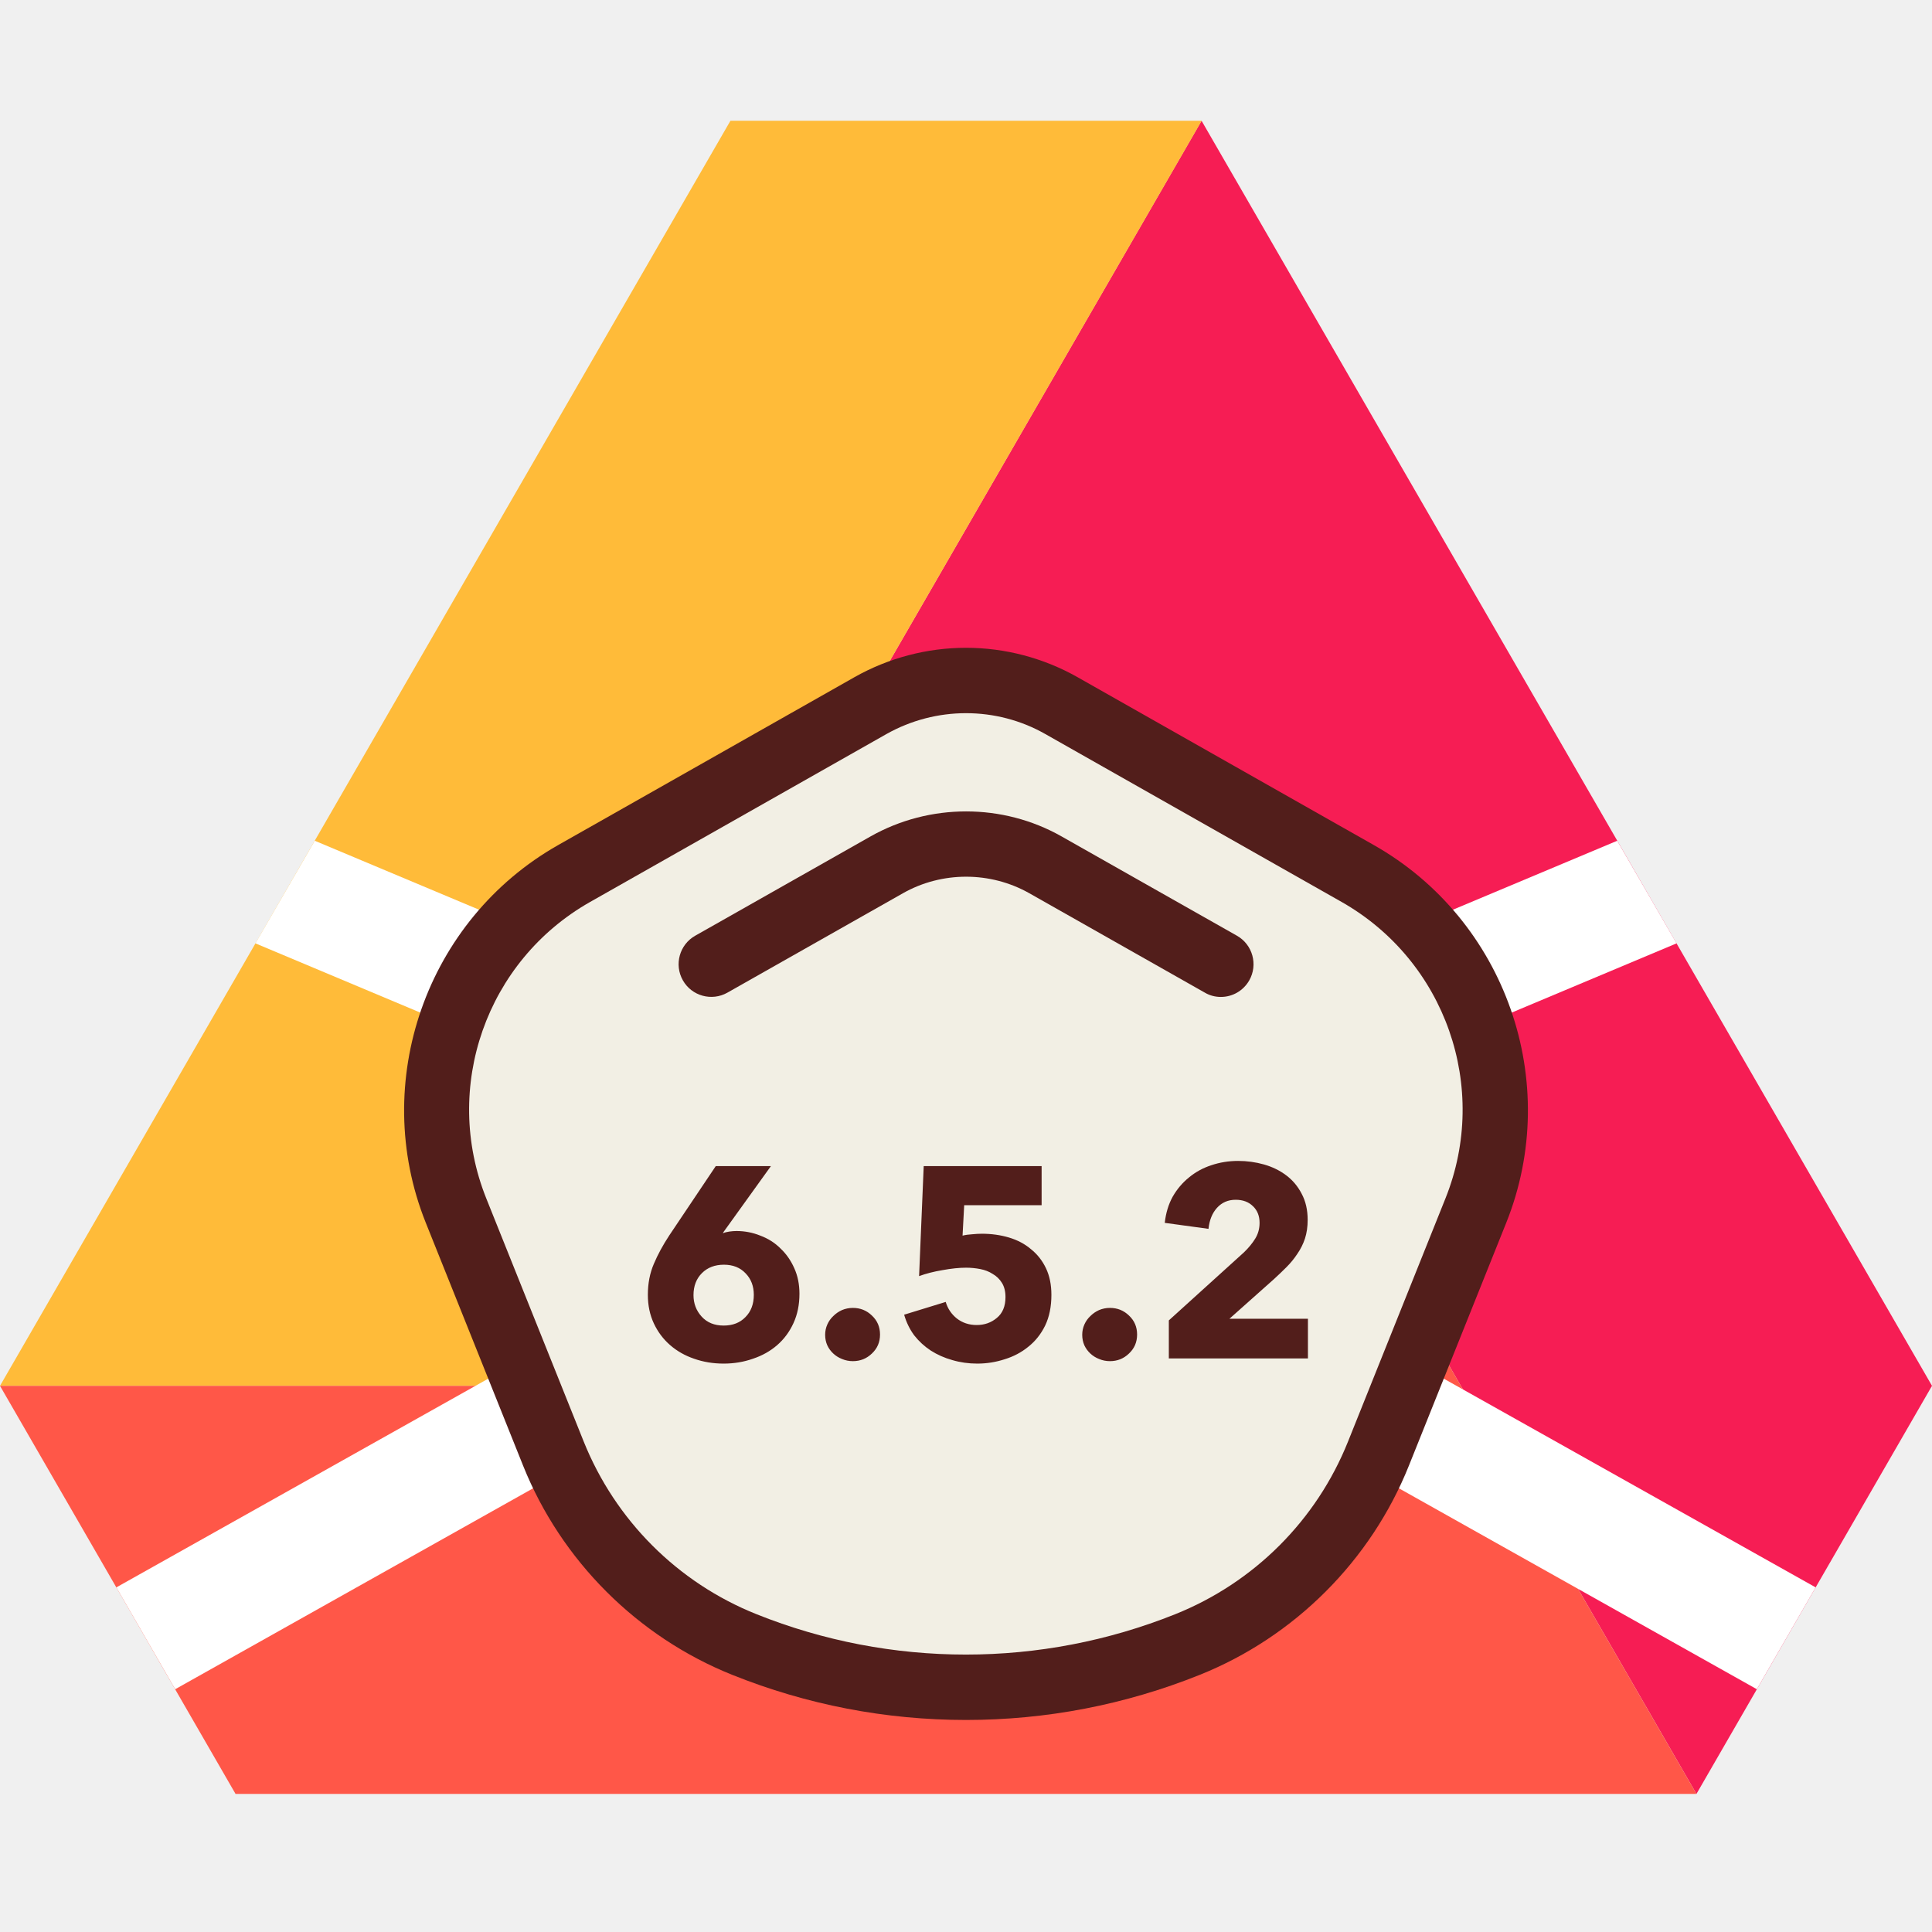
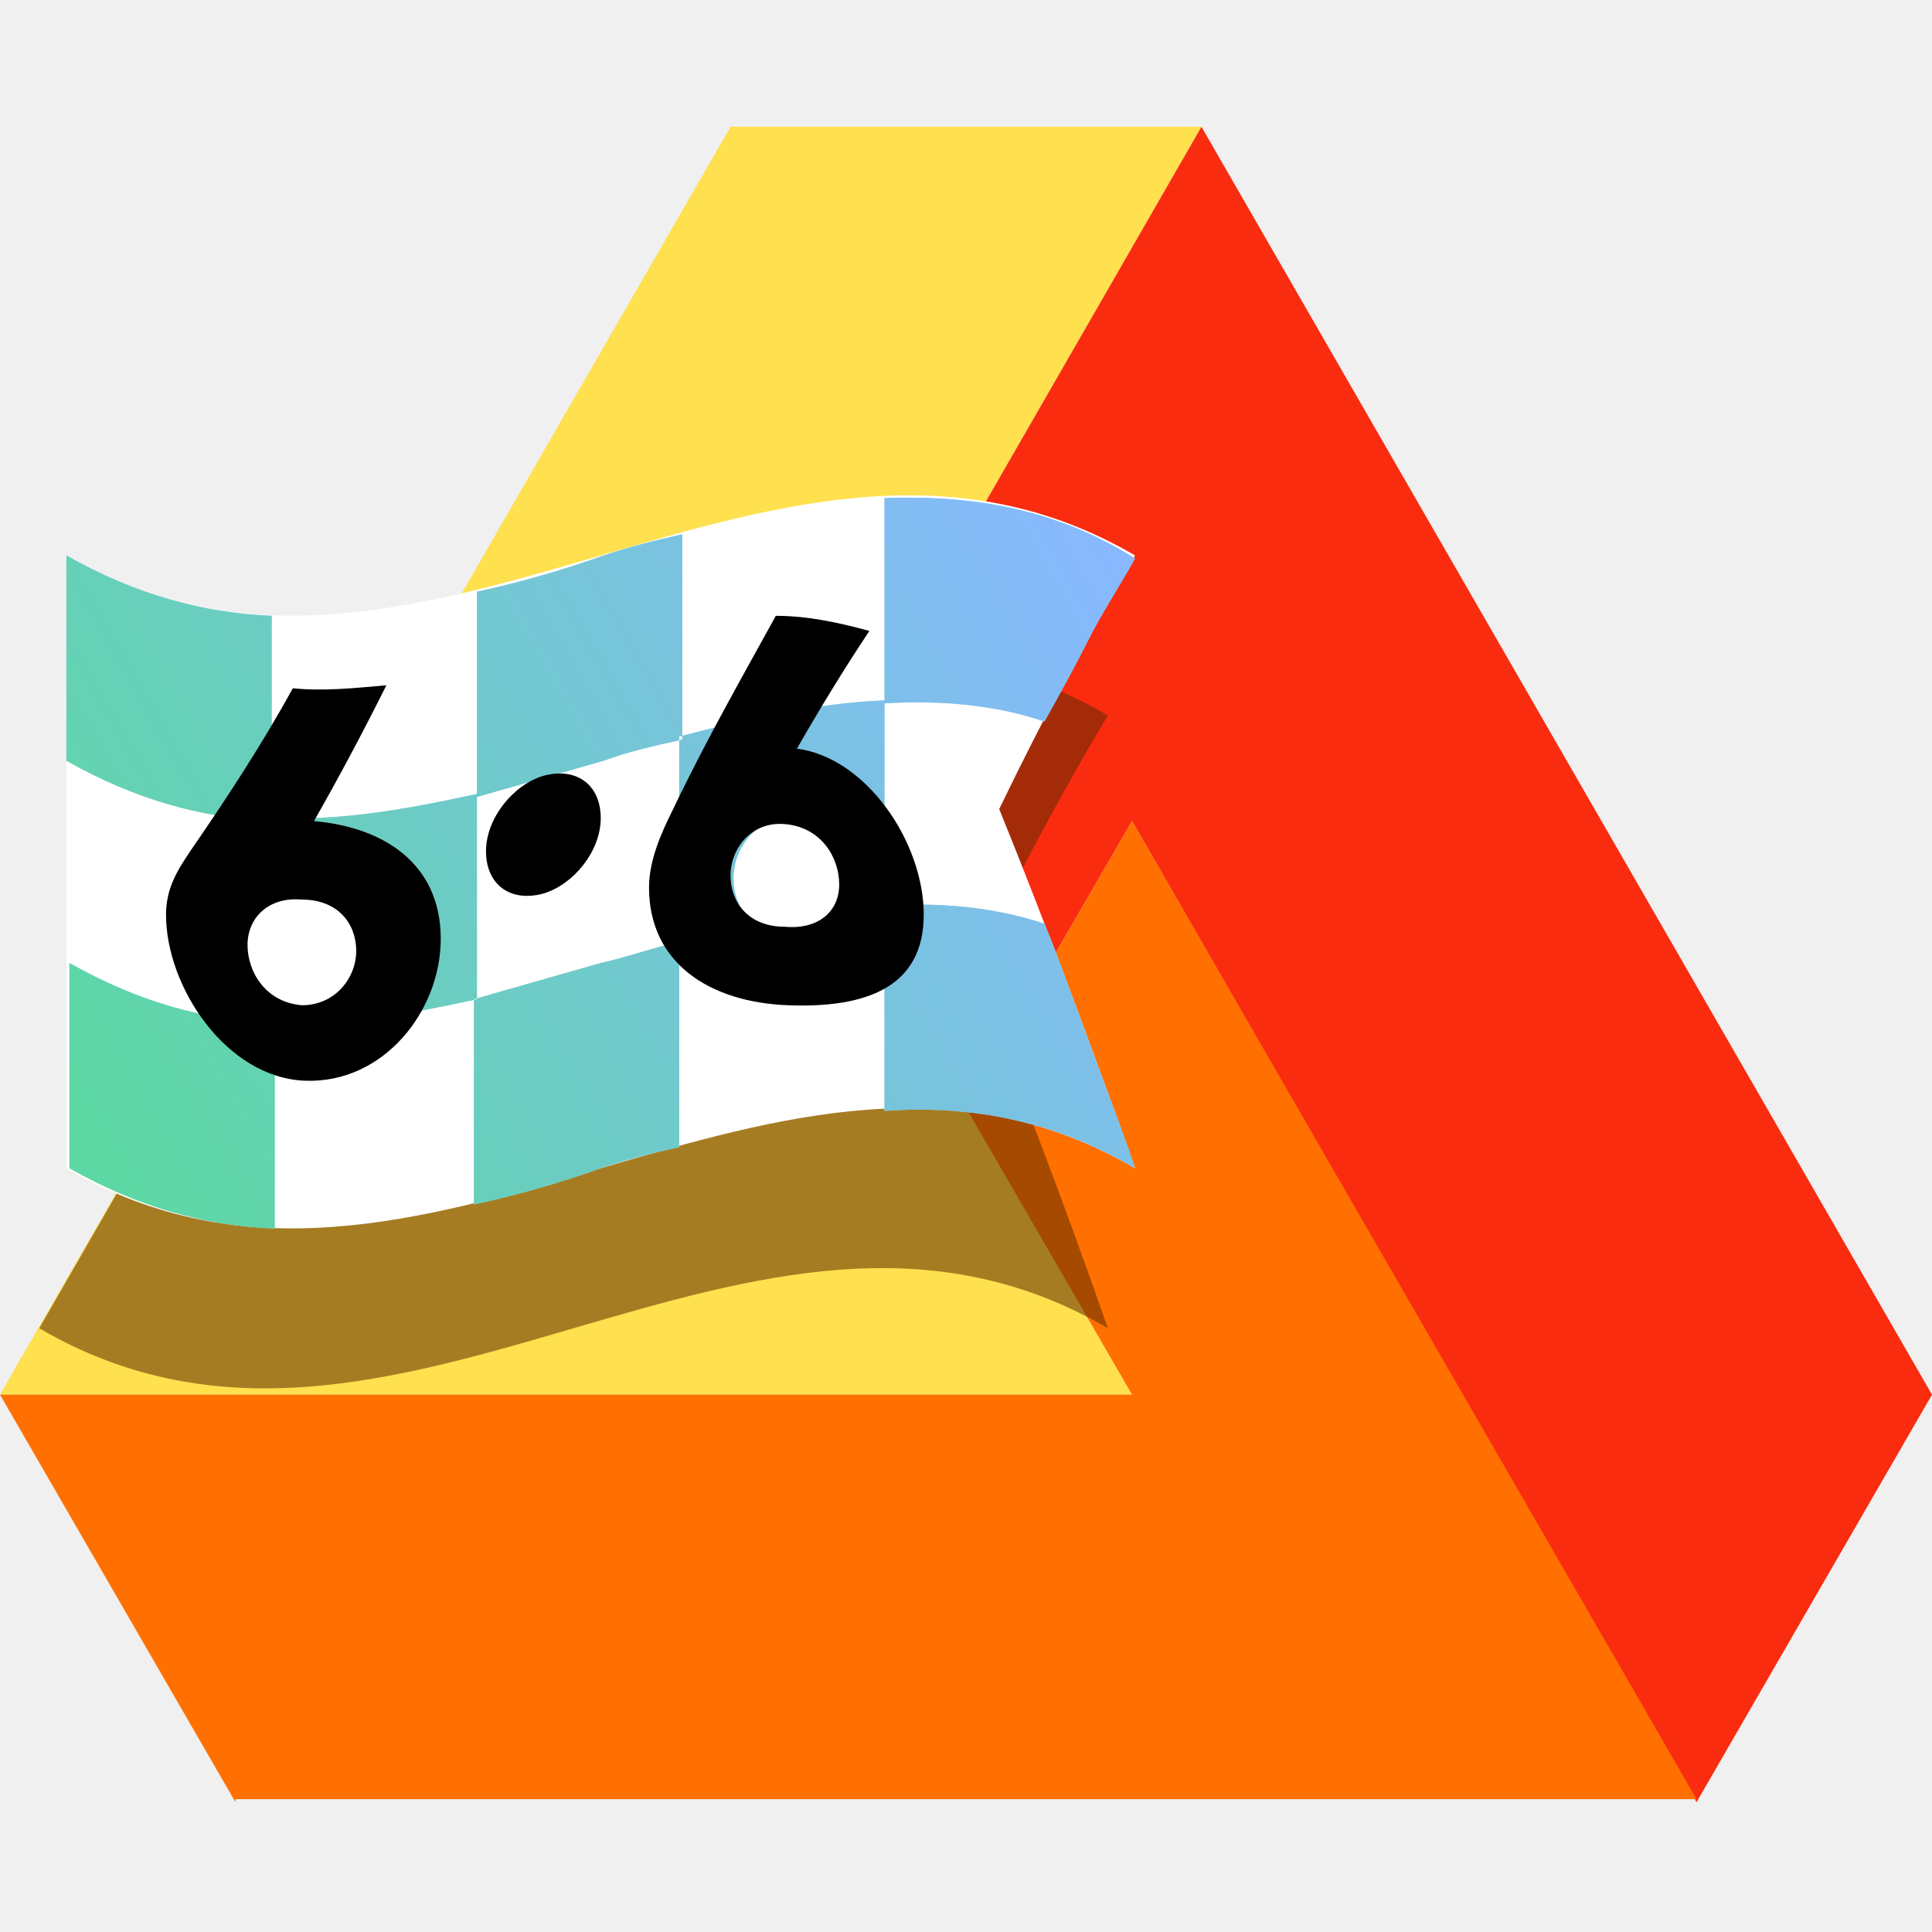
- <svg xmlns="http://www.w3.org/2000/svg" width="64" height="64" viewBox="0 0 64 64" fill="none">
-   <g clip-path="url(#clip0)">
-     <path d="M64 45.907L56.197 59.426L37.465 26.98L32 36.446H21.075L39.803 4L64 45.907Z" fill="#F61D54" />
-     <path d="M24.197 4H39.807L21.075 36.446H32L37.465 45.907H0L24.197 4Z" fill="#FFBB39" />
-     <path d="M7.803 59.426L0 45.908H37.465L32 36.446L37.465 26.98L56.197 59.426H7.803Z" fill="#FF5748" />
-     <path d="M8.461 31.25L27.57 39.274L3.854 52.584L5.803 55.958L32 41.252L58.198 55.958L60.146 52.584L36.43 39.274L55.539 31.25L53.573 27.851L32 36.905L10.427 27.851L8.461 31.25Z" fill="white" />
-     <path d="M32 55.893C29.476 55.893 27.003 55.417 24.66 54.477C21.789 53.325 19.486 51.022 18.334 48.151L15.108 40.101C13.441 35.944 15.125 31.142 19.022 28.933L28.835 23.373C29.796 22.828 30.891 22.538 32 22.538C33.108 22.538 34.2 22.828 35.165 23.373L44.977 28.933C48.875 31.142 50.559 35.944 48.892 40.101L45.666 48.146C44.514 51.017 42.211 53.321 39.34 54.473C36.997 55.417 34.525 55.893 32 55.893Z" fill="#F2EFE4" />
-     <path d="M32 23.625C32.91 23.625 33.815 23.854 34.629 24.317L44.441 29.877C47.883 31.83 49.355 36.026 47.883 39.698L44.657 47.748C43.614 50.359 41.544 52.425 38.933 53.472C36.707 54.364 34.351 54.81 31.996 54.81C29.64 54.81 27.285 54.364 25.059 53.472C22.448 52.429 20.382 50.359 19.334 47.748L16.108 39.698C14.636 36.022 16.108 31.826 19.551 29.877L29.363 24.317C30.186 23.854 31.095 23.625 32 23.625ZM32 21.459C30.705 21.459 29.428 21.797 28.302 22.434L18.49 27.994C14.125 30.466 12.237 35.844 14.104 40.504L17.329 48.553C18.59 51.697 21.114 54.222 24.258 55.482C26.73 56.473 29.337 56.976 32 56.976C34.663 56.976 37.27 56.473 39.742 55.482C42.886 54.222 45.411 51.697 46.671 48.553L49.897 40.504C51.763 35.844 49.879 30.466 45.51 27.994L35.698 22.434C34.572 21.797 33.295 21.459 32 21.459Z" fill="#521E1B" />
-     <path d="M26.483 42.858C26.483 43.218 26.417 43.542 26.285 43.83C26.153 44.118 25.973 44.361 25.745 44.559C25.517 44.757 25.25 44.907 24.944 45.009C24.638 45.117 24.314 45.171 23.972 45.171C23.624 45.171 23.297 45.117 22.991 45.009C22.691 44.907 22.427 44.757 22.199 44.559C21.971 44.361 21.791 44.121 21.659 43.839C21.527 43.557 21.461 43.242 21.461 42.894C21.461 42.516 21.527 42.174 21.659 41.868C21.791 41.556 21.962 41.241 22.172 40.923L23.711 38.628H25.538L23.972 40.806L23.945 40.851C24.005 40.827 24.077 40.809 24.161 40.797C24.245 40.785 24.323 40.779 24.395 40.779C24.671 40.779 24.935 40.83 25.187 40.932C25.445 41.028 25.667 41.169 25.853 41.355C26.045 41.535 26.198 41.754 26.312 42.012C26.426 42.264 26.483 42.546 26.483 42.858ZM24.971 42.894C24.971 42.606 24.881 42.369 24.701 42.183C24.521 41.991 24.281 41.895 23.981 41.895C23.681 41.895 23.438 41.988 23.252 42.174C23.066 42.36 22.973 42.603 22.973 42.903C22.973 43.179 23.063 43.416 23.243 43.614C23.423 43.812 23.666 43.911 23.972 43.911C24.272 43.911 24.512 43.818 24.692 43.632C24.878 43.446 24.971 43.2 24.971 42.894ZM29.152 44.208C29.152 44.46 29.062 44.67 28.882 44.838C28.708 45.006 28.498 45.09 28.252 45.09C28.126 45.09 28.006 45.066 27.892 45.018C27.784 44.976 27.688 44.916 27.604 44.838C27.52 44.76 27.454 44.67 27.406 44.568C27.358 44.46 27.334 44.343 27.334 44.217C27.334 44.097 27.358 43.983 27.406 43.875C27.454 43.767 27.52 43.674 27.604 43.596C27.688 43.512 27.784 43.446 27.892 43.398C28.006 43.35 28.126 43.326 28.252 43.326C28.498 43.326 28.708 43.41 28.882 43.578C29.062 43.746 29.152 43.956 29.152 44.208ZM34.829 42.894C34.829 43.284 34.76 43.623 34.622 43.911C34.484 44.193 34.298 44.427 34.064 44.613C33.836 44.799 33.575 44.937 33.281 45.027C32.987 45.123 32.684 45.171 32.372 45.171C32.084 45.171 31.808 45.132 31.544 45.054C31.286 44.982 31.049 44.877 30.833 44.739C30.623 44.601 30.44 44.433 30.284 44.235C30.134 44.031 30.023 43.803 29.951 43.551L31.328 43.128C31.394 43.35 31.517 43.533 31.697 43.677C31.883 43.821 32.102 43.893 32.354 43.893C32.612 43.893 32.834 43.815 33.02 43.659C33.212 43.503 33.308 43.272 33.308 42.966C33.308 42.78 33.269 42.624 33.191 42.498C33.113 42.372 33.011 42.273 32.885 42.201C32.765 42.123 32.627 42.069 32.471 42.039C32.315 42.009 32.159 41.994 32.003 41.994C31.775 41.994 31.514 42.021 31.22 42.075C30.932 42.123 30.674 42.189 30.446 42.273L30.599 38.628H34.505V39.924H31.94L31.886 40.932C31.982 40.908 32.087 40.893 32.201 40.887C32.321 40.875 32.429 40.869 32.525 40.869C32.843 40.869 33.143 40.911 33.425 40.995C33.707 41.079 33.95 41.208 34.154 41.382C34.364 41.55 34.529 41.76 34.649 42.012C34.769 42.264 34.829 42.558 34.829 42.894ZM37.668 44.208C37.668 44.46 37.578 44.67 37.398 44.838C37.224 45.006 37.014 45.09 36.768 45.09C36.642 45.09 36.522 45.066 36.408 45.018C36.3 44.976 36.204 44.916 36.12 44.838C36.036 44.76 35.97 44.67 35.922 44.568C35.874 44.46 35.85 44.343 35.85 44.217C35.85 44.097 35.874 43.983 35.922 43.875C35.97 43.767 36.036 43.674 36.12 43.596C36.204 43.512 36.3 43.446 36.408 43.398C36.522 43.35 36.642 43.326 36.768 43.326C37.014 43.326 37.224 43.41 37.398 43.578C37.578 43.746 37.668 43.956 37.668 44.208ZM38.719 45V43.74L41.203 41.49C41.359 41.34 41.485 41.187 41.581 41.031C41.677 40.875 41.725 40.701 41.725 40.509C41.725 40.281 41.653 40.098 41.509 39.96C41.365 39.816 41.173 39.744 40.933 39.744C40.681 39.744 40.474 39.834 40.312 40.014C40.156 40.188 40.063 40.419 40.033 40.707L38.584 40.509C38.62 40.185 38.707 39.897 38.845 39.645C38.989 39.393 39.169 39.18 39.385 39.006C39.601 38.826 39.847 38.691 40.123 38.601C40.405 38.505 40.702 38.457 41.014 38.457C41.308 38.457 41.593 38.496 41.869 38.574C42.145 38.652 42.391 38.772 42.607 38.934C42.823 39.096 42.994 39.3 43.12 39.546C43.252 39.792 43.318 40.08 43.318 40.41C43.318 40.638 43.288 40.845 43.228 41.031C43.168 41.211 43.084 41.379 42.976 41.535C42.874 41.691 42.754 41.838 42.616 41.976C42.484 42.108 42.346 42.24 42.202 42.372L40.726 43.686H43.327V45H38.719Z" fill="#521E1B" />
-     <path d="M40.444 33.025C40.262 33.025 40.08 32.982 39.911 32.882L34.1 29.591C32.806 28.859 31.199 28.859 29.909 29.591L24.098 32.882C23.578 33.177 22.915 32.995 22.621 32.475C22.326 31.955 22.508 31.293 23.028 30.998L28.839 27.707C30.792 26.603 33.217 26.603 35.165 27.707L40.977 30.998C41.496 31.293 41.678 31.955 41.384 32.475C41.184 32.826 40.821 33.025 40.444 33.025Z" fill="#521E1B" />
-   </g>
-   <defs>
-     <clipPath id="clip0">
-       <rect width="64" height="64" fill="white" />
-     </clipPath>
-   </defs>
+ <svg xmlns="http://www.w3.org/2000/svg" version="1.1" id="Layer_1" x="0px" y="0px" viewBox="0 0 64 64" style="enable-background:new 0 0 64 64;" xml:space="preserve">
+   <style type="text/css">
+ 	.st0{fill:#FFE04E;}
+ 	.st1{fill:#FA2C0F;}
+ 	.st2{fill:#FF7000;}
+ 	.st3{opacity:0.55;fill-rule:evenodd;clip-rule:evenodd;fill:#5C2900;enable-background:new    ;}
+ 	.st4{fill:#FFFFFF;}
+ 	.st5{fill-rule:evenodd;clip-rule:evenodd;fill:#ABD6DF;}
+ 	.st6{fill-rule:evenodd;clip-rule:evenodd;fill:url(#SVGID_1_);}
+ </style>
+   <path class="st0" d="M24.2,4.2h15.6L21.1,36.7H32l5.5,9.5H0L24.2,4.2z" />
+   <path class="st1" d="M64,46.2l-7.8,13.5L37.5,27.2L32,36.7H21.1L39.8,4.2L64,46.2z" />
+   <path class="st2" d="M7.8,59.7L0,46.2h37.5L32,36.7l5.5-9.5l18.7,32.4H7.8z" />
+   <path class="st3" d="M1.3,44c11.8,6.9,23.6-6.9,35.4,0c-1.5-4.3-3-8.2-4.5-11.9c1.5-3.1,3-5.9,4.5-8.4c-8.2-4.8-16.4,0.4-24.7,1.7  L1.3,44z" />
+   <path class="st4" d="M37.6,38.7c-11.8-6.9-23.6,6.9-35.4,0c0-6.8,0-13.5,0-20.3c11.8,6.9,23.6-6.9,35.4,0c-1.5,2.5-3,5.3-4.5,8.4  C34.6,30.5,36.1,34.5,37.6,38.7z" />
+   <path class="st5" d="M34.6,23.9c-1.8-0.6-3.6-0.7-5.3-0.6v-6.8c2.8-0.1,5.6,0.3,8.3,2c-0.5,0.9-1.1,1.8-1.6,2.8  C35.6,22.1,35.1,23,34.6,23.9z M20,25.2L20,25.2c-1.4,0.4-2.8,0.8-4.2,1.2v-6.8c1.4-0.3,2.8-0.7,4.2-1.2h0c0.9-0.3,1.7-0.5,2.6-0.7  v6.8C21.7,24.7,20.8,24.9,20,25.2z M9,27.2c-2.3-0.1-4.5-0.7-6.8-2v-6.8c2.3,1.3,4.5,1.9,6.8,2V27.2z M22.5,31.2  c2.3-0.6,4.5-1.1,6.8-1.2v-6.8c-2.3,0.1-4.5,0.6-6.8,1.2L22.5,31.2c-0.9,0.2-1.7,0.5-2.6,0.7c-1.4,0.4-2.8,0.8-4.2,1.2v6.8  c1.4-0.3,2.8-0.7,4.2-1.2l0,0l0,0c0.9-0.3,1.7-0.5,2.6-0.7V31.2z M9,33.9c2.3,0.1,4.5-0.3,6.8-0.8v-6.8c-2.3,0.5-4.5,0.9-6.8,0.8  V33.9z M2.3,38.7c2.3,1.3,4.5,1.9,6.8,2v-6.8c-2.3-0.1-4.5-0.7-6.8-2V38.7z M37.6,38.7c-0.5-1.5-1.1-3-1.6-4.4  c-0.5-1.3-0.9-2.5-1.4-3.7c-1.8-0.6-3.6-0.7-5.3-0.6v6.8C32.1,36.6,34.9,37.1,37.6,38.7z" />
+   <linearGradient id="SVGID_1_" gradientUnits="userSpaceOnUse" x1="37.242" y1="47.299" x2="3.751" y2="28.168" gradientTransform="matrix(1 0 0 -1 0 66)">
+     <stop offset="0" style="stop-color:#88B8FF" />
+     <stop offset="1" style="stop-color:#5DD7A4" />
+   </linearGradient>
+   <path class="st6" d="M34.6,23.9c-1.8-0.6-3.6-0.7-5.3-0.6v-6.8c2.8-0.1,5.6,0.3,8.3,2c-0.5,0.9-1.1,1.8-1.6,2.8  C35.6,22.1,35.1,23,34.6,23.9z M20,25.2L20,25.2c-1.4,0.4-2.8,0.8-4.2,1.2v-6.8c1.4-0.3,2.8-0.7,4.2-1.2h0c0.9-0.3,1.7-0.5,2.6-0.7  v6.8C21.7,24.7,20.8,24.9,20,25.2z M9,27.2c-2.3-0.1-4.5-0.7-6.8-2v-6.8c2.3,1.3,4.5,1.9,6.8,2V27.2z M22.5,31.2  c2.3-0.6,4.5-1.1,6.8-1.2v-6.8c-2.3,0.1-4.5,0.6-6.8,1.2L22.5,31.2c-0.9,0.2-1.7,0.5-2.6,0.7c-1.4,0.4-2.8,0.8-4.2,1.2v6.8  c1.4-0.3,2.8-0.7,4.2-1.2l0,0l0,0c0.9-0.3,1.7-0.5,2.6-0.7V31.2z M9,33.9c2.3,0.1,4.5-0.3,6.8-0.8v-6.8c-2.3,0.5-4.5,0.9-6.8,0.8  V33.9z M2.3,38.7c2.3,1.3,4.5,1.9,6.8,2v-6.8c-2.3-0.1-4.5-0.7-6.8-2V38.7z M37.6,38.7c-0.5-1.5-1.1-3-1.6-4.4  c-0.5-1.3-0.9-2.5-1.4-3.7c-1.8-0.6-3.6-0.7-5.3-0.6v6.8C32.1,36.6,34.9,37.1,37.6,38.7z" />
+   <circle class="st4" cx="9.9" cy="31.4" r="2.1" />
+   <circle class="st4" cx="26.4" cy="29.1" r="2.1" />
+   <path d="M16.1,28.2c0-1.1,0.9-2.2,1.9-2.5c1.1-0.3,1.9,0.3,1.9,1.4c0,1.1-0.9,2.2-1.9,2.5C16.9,29.9,16.1,29.3,16.1,28.2z" />
+   <path d="M21.5,29.4c0-0.9,0.4-1.8,0.8-2.6c1.1-2.3,2.3-4.4,3.4-6.4c1,0,2,0.2,3.1,0.5c-0.8,1.2-1.6,2.5-2.4,3.9  c2.3,0.3,4.2,3.1,4.2,5.5c0,2.4-1.9,3.1-4.5,3C23.5,33.2,21.5,31.9,21.5,29.4z M27.8,29.3c0-0.9-0.6-1.9-1.8-2  c-1.1-0.1-1.8,0.8-1.8,1.7c0,0.9,0.6,1.7,1.8,1.7C27.1,30.8,27.8,30.2,27.8,29.3z" />
+   <path d="M5.5,30.3c0-0.9,0.4-1.5,0.8-2.1c1.1-1.6,2.3-3.4,3.4-5.4c1,0.1,2,0,3.1-0.1c-0.8,1.6-1.6,3.1-2.4,4.5  c2.3,0.2,4.2,1.4,4.2,3.9c0,2.4-1.9,4.8-4.5,4.7C7.5,35.7,5.5,32.7,5.5,30.3z M11.8,31.5c0-0.9-0.6-1.7-1.8-1.7  c-1.1-0.1-1.8,0.6-1.8,1.5c0,0.9,0.6,1.9,1.8,2C11.1,33.3,11.8,32.4,11.8,31.5z" />
</svg>
